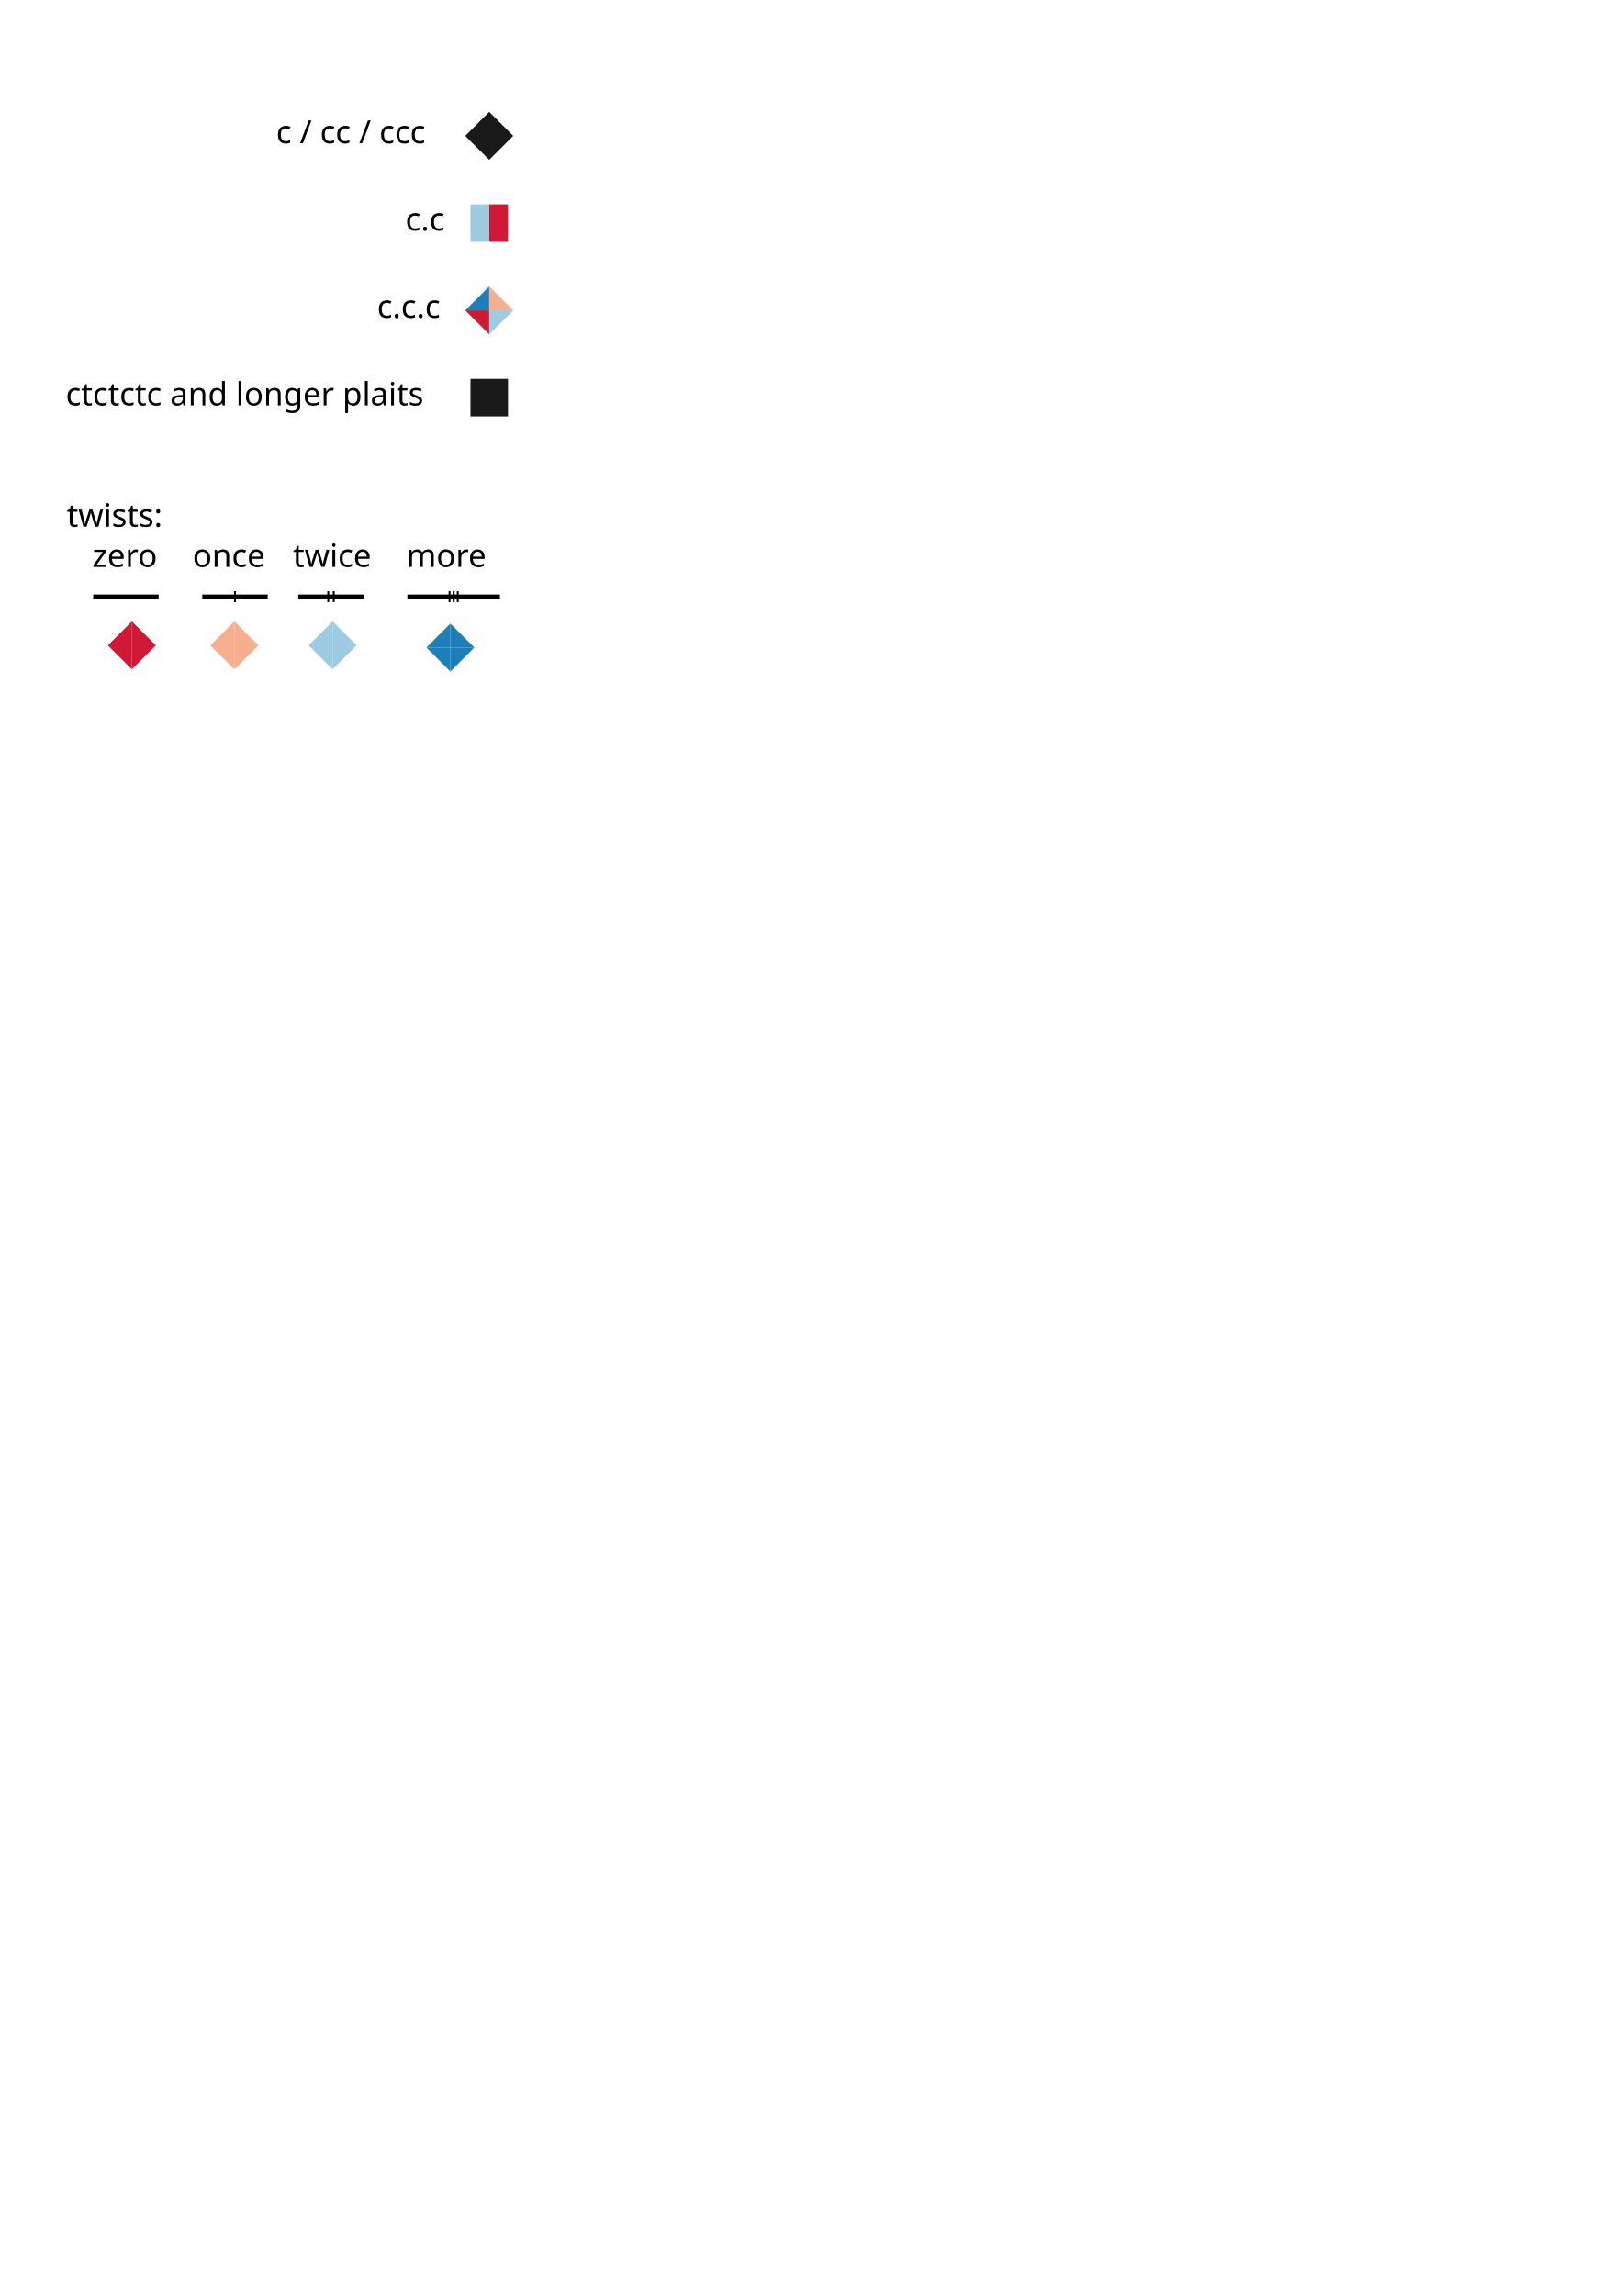
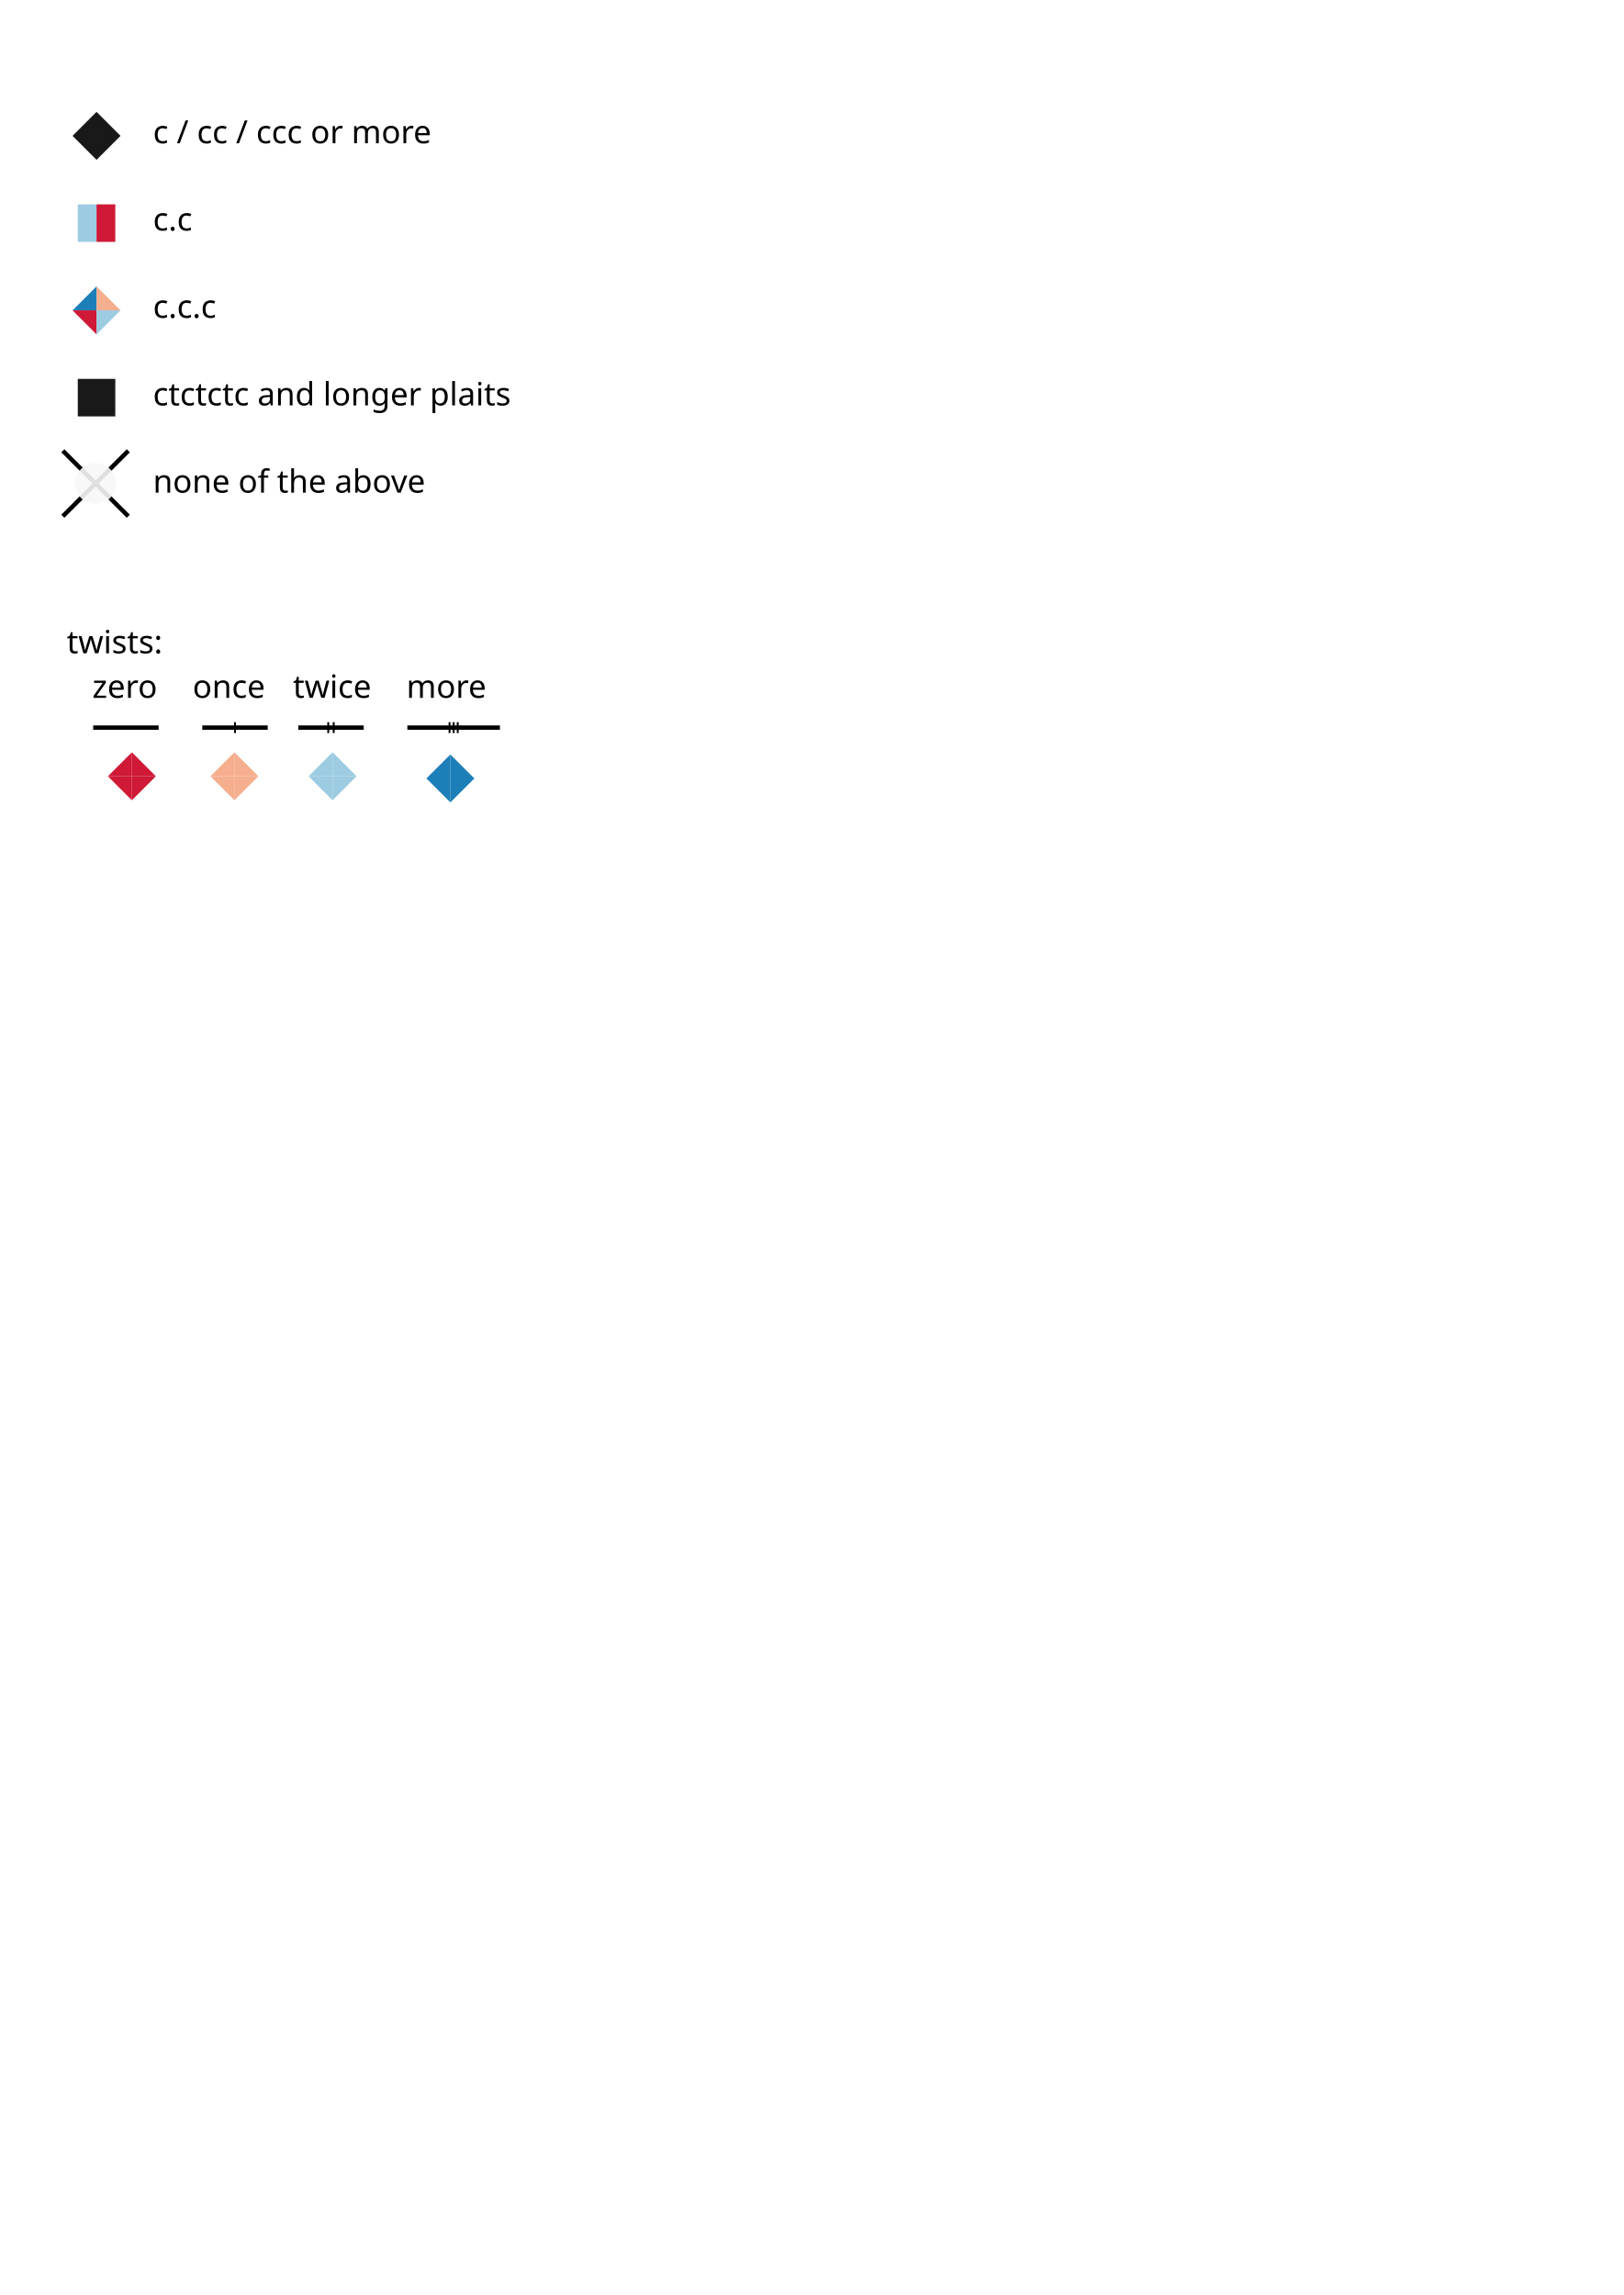
<svg xmlns="http://www.w3.org/2000/svg" id="svg2" version="1.1" width="744" height="1052">
  <defs id="defs842">
    <rect x="360.815" y="426.521" width="79.3" height="39.65" id="rect1094" />
    <marker id="twist-1" viewBox="-2 -2 4 4" markerWidth="5" markerHeight="5" orient="auto" markerUnits="userSpaceOnUse">
      <path d="M 0,2 0,-2" fill="#000" stroke="#000" stroke-width="1px" id="path833" />
    </marker>
    <marker id="twist-2" viewBox="-2 -2 4 4" markerWidth="5" markerHeight="5" orient="auto" markerUnits="userSpaceOnUse">
      <path d="M -1,2 V -2 M 1,2 1,-2" fill="#000" stroke="#000" stroke-width="1px" id="path836" />
    </marker>
    <marker id="twist-3" viewBox="-2 -2 4 4" markerWidth="5" markerHeight="5" orient="auto" markerUnits="userSpaceOnUse">
      <path d="M 1,-2 H -1 V 2 H 1 Z" fill="#000" stroke="#000" stroke-width="1px" id="path839" />
    </marker>
    <marker id="twist-1-5" viewBox="-2 -2 4 4" markerWidth="5" markerHeight="5" orient="auto" markerUnits="userSpaceOnUse">
      <path d="M 0,2 V -2" fill="#000000" stroke="#000000" stroke-width="0.7px" id="path4491" />
    </marker>
    <marker id="twist-2-3" viewBox="-2 -2 4 4" markerWidth="5" markerHeight="5" orient="auto" markerUnits="userSpaceOnUse">
      <path d="M -1,2 V -2 M 1,2 V -2" fill="#000000" stroke="#000000" stroke-width="0.7px" id="path4494" />
    </marker>
    <marker id="twist-3-0" viewBox="-2 -2 4 4" markerWidth="5" markerHeight="5" orient="auto" markerUnits="userSpaceOnUse">
      <path d="m -1.5,2 v -4 m 3,4 V -2 M 0,2 v -4" fill="#000000" stroke="#000000" stroke-width="0.7px" id="path4497" />
    </marker>
    <marker id="marker6058" viewBox="-2 -2 4 4" markerWidth="5" markerHeight="5" orient="auto" markerUnits="userSpaceOnUse">
      <path d="M 0,2 V -2" fill="#000000" stroke="#000000" stroke-width="0.7px" id="path6056" />
    </marker>
    <marker id="marker6062" viewBox="-2 -2 4 4" markerWidth="5" markerHeight="5" orient="auto" markerUnits="userSpaceOnUse">
      <path d="M -1,2 V -2 M 1,2 V -2" fill="#000000" stroke="#000000" stroke-width="0.7px" id="path6060" />
    </marker>
    <marker id="twist-3-0-8" viewBox="-2 -2 4 4" markerWidth="5" markerHeight="5" orient="auto" markerUnits="userSpaceOnUse">
      <path d="m -1.5,2 v -4 m 3,4 V -2 M 0,2 v -4" fill="#000000" stroke="#000000" stroke-width="0.7px" id="path4497-4" />
    </marker>
    <marker id="twist-1-3" viewBox="-2 -2 4 4" markerWidth="5" markerHeight="5" orient="auto" markerUnits="userSpaceOnUse">
      <path d="M 0,2 V -2" fill="#000000" stroke="#000000" stroke-width="0.7px" id="path6604" />
    </marker>
    <marker id="twist-2-8" viewBox="-2 -2 4 4" markerWidth="5" markerHeight="5" orient="auto" markerUnits="userSpaceOnUse">
      <path d="M -1,2 V -2 M 1,2 V -2" fill="#000000" stroke="#000000" stroke-width="0.7px" id="path6607" />
    </marker>
    <marker id="twist-3-2" viewBox="-2 -2 4 4" markerWidth="5" markerHeight="5" orient="auto" markerUnits="userSpaceOnUse">
      <path d="m -1.5,2 v -4 m 3,4 V -2 M 0,2 v -4" fill="#000000" stroke="#000000" stroke-width="0.7px" id="path6610" />
    </marker>
    <marker id="marker8171" viewBox="-2 -2 4 4" markerWidth="5" markerHeight="5" orient="auto" markerUnits="userSpaceOnUse">
      <path d="M -1,2 V -2 M 1,2 V -2" fill="#000000" stroke="#000000" stroke-width="0.7px" id="path8169" />
    </marker>
    <marker id="marker8175" viewBox="-2 -2 4 4" markerWidth="5" markerHeight="5" orient="auto" markerUnits="userSpaceOnUse">
      <path d="m -1.5,2 v -4 m 3,4 V -2 M 0,2 v -4" fill="#000000" stroke="#000000" stroke-width="0.7px" id="path8173" />
    </marker>
    <marker id="marker8179" viewBox="-2 -2 4 4" markerWidth="5" markerHeight="5" orient="auto" markerUnits="userSpaceOnUse">
      <path d="M -1,2 V -2 M 1,2 V -2" fill="#000000" stroke="#000000" stroke-width="0.7px" id="path8177" />
    </marker>
  </defs>
-   <text xml:space="preserve" style="font-size:14.667px;line-height:1.25;font-family:sans-serif" x="42.289" y="259.878" id="text2181">
-     <tspan id="tspan2179" x="42.289" y="259.878">zero</tspan>
+   <text xml:space="preserve" style="font-size:14.667px;line-height:1.25;font-family:sans-serif" x="42.289" y="319.878" id="text2181">
+     <tspan id="tspan2179" x="42.289" y="319.878">zero</tspan>
  </text>
-   <text xml:space="preserve" style="font-size:14.667px;line-height:1.25;font-family:sans-serif" x="88.289" y="259.878" id="text2185">
-     <tspan id="tspan2183" x="88.289" y="259.878">once</tspan>
+   <text xml:space="preserve" style="font-size:14.667px;line-height:1.25;font-family:sans-serif" x="88.289" y="319.878" id="text2185">
+     <tspan id="tspan2183" x="88.289" y="319.878">once</tspan>
  </text>
-   <text xml:space="preserve" style="font-size:14.667px;line-height:1.25;font-family:sans-serif" x="134.289" y="259.878" id="text2189">
-     <tspan id="tspan2187" x="134.289" y="259.878">twice</tspan>
+   <text xml:space="preserve" style="font-size:14.667px;line-height:1.25;font-family:sans-serif" x="134.289" y="319.878" id="text2189">
+     <tspan id="tspan2187" x="134.289" y="319.878">twice</tspan>
  </text>
-   <text xml:space="preserve" style="font-size:14.667px;line-height:1.25;font-family:sans-serif" x="186.289" y="259.878" id="text2193">
-     <tspan id="tspan2191" x="186.289" y="259.878">more</tspan>
+   <text xml:space="preserve" style="font-size:14.667px;line-height:1.25;font-family:sans-serif" x="186.289" y="319.878" id="text2193">
+     <tspan id="tspan2191" x="186.289" y="319.878">more</tspan>
  </text>
  <text xml:space="preserve" id="text1092" style="font-size:14.667px;line-height:1.25;font-family:sans-serif;white-space:pre;shape-inside:url(#rect1094);" transform="translate(1.244594,-192.2898)" />
-   <text xml:space="preserve" style="font-size:14.667px;line-height:1.25;font-family:sans-serif" x="172.841" y="145.679" id="text6330">
-     <tspan id="tspan6328" x="172.841" y="145.679">c.c.c</tspan>
+   <text xml:space="preserve" style="font-size:14.667px;line-height:1.25;font-family:sans-serif" x="70.127" y="145.679" id="text6330">
+     <tspan id="tspan6328" x="70.127" y="145.679">c.c.c</tspan>
  </text>
-   <g class="node" transform="matrix(2,0,0,2,224.2512,142.2722)" id="g6342">
+   <g class="node" transform="matrix(2,0,0,2,44.25125,142.2722)" id="g6342">
    <path d="M -5.5,0 0,-5.5 V 0 Z" style="opacity:0.9;fill:#0571b0;stroke:none" id="path6334" />
    <path d="M 5.5,0 0,-5.5 V 0 Z" style="opacity:0.9;fill:#f4a582;stroke:none" id="path6336" />
    <path d="M -5.5,0 0,5.5 V 0 Z" style="opacity:0.9;fill:#ca0020;stroke:none" id="path6338" />
    <path d="M 5.5,0 0,5.5 V 0 Z" style="opacity:0.9;fill:#92c5de;stroke:none" id="path6340" />
  </g>
-   <text xml:space="preserve" style="font-size:14.667px;line-height:1.25;font-family:sans-serif" x="185.817" y="105.678" id="text6346">
-     <tspan id="tspan6344" x="185.817" y="105.678">c.c</tspan>
+   <text xml:space="preserve" style="font-size:14.667px;line-height:1.25;font-family:sans-serif" x="70.127" y="105.678" id="text6346">
+     <tspan id="tspan6344" x="70.127" y="105.678">c.c</tspan>
  </text>
-   <g class="node" transform="matrix(2,0,0,2,224.2512,62.27221)" id="g6364">
+   <g class="node" transform="matrix(2,0,0,2,44.25125,62.27221)" id="g6364">
    <path d="M -5.5,0 0,5.5 5.5,0 0,-5.5 Z" style="opacity:0.9;fill:#000000;stroke:none" id="path6362" />
  </g>
-   <text xml:space="preserve" style="font-size:14.667px;line-height:1.25;font-family:sans-serif" x="126.577" y="65.678" id="text6368">
-     <tspan id="tspan6366" x="126.577" y="65.678">c / cc / ccc</tspan>
+   <text xml:space="preserve" style="font-size:14.667px;line-height:1.25;font-family:sans-serif" x="70.127" y="65.678" id="text6368">
+     <tspan id="tspan6366" x="70.127" y="65.678">c / cc / ccc or more</tspan>
  </text>
-   <text xml:space="preserve" style="font-size:14.667px;line-height:1.25;font-family:sans-serif" x="30.127" y="185.826" id="text6372">
-     <tspan id="tspan6370" x="30.127" y="185.826">ctctctc and longer plaits</tspan>
+   <text xml:space="preserve" style="font-size:14.667px;line-height:1.25;font-family:sans-serif" x="70.127" y="185.826" id="text6372">
+     <tspan id="tspan6370" x="70.127" y="185.826">ctctctc and longer plaits</tspan>
  </text>
-   <g class="node" transform="matrix(2,0,0,2,224.2512,182.2722)" id="g6402">
+   <g class="node" transform="matrix(2,0,0,2,44.25125,182.2722)" id="g6402">
    <path d="M -4.3,-4.3 H 4.3 V 4.3 H -4.3 Z" style="opacity:0.9;fill:#000000;stroke:none" id="path6400" />
  </g>
-   <path d="m 96.444,295.829 11,-11 v 11 z" style="opacity:0.9;fill:#f4a582;stroke:none;stroke-width:2" id="path6406" />
-   <path d="m 71.444,295.829 -11,-11 v 11 z" style="opacity:0.9;fill:#ca0020;stroke:none;stroke-width:2" id="path6408" />
-   <path d="m 96.444,295.829 11,11 v -11 z" style="opacity:0.9;fill:#f4a582;stroke:none;stroke-width:2" id="path6410" />
-   <path d="m 71.444,295.829 -11,11 v -11 z" style="opacity:0.9;fill:#ca0020;stroke:none;stroke-width:2" id="path6412" />
-   <path d="m 49.444,295.829 11,-11 v 11 z" style="opacity:0.9;fill:#ca0020;stroke:none;stroke-width:2" id="path6420" />
-   <path d="m 49.444,295.829 11,11 v -11 z" style="opacity:0.9;fill:#ca0020;stroke:none;stroke-width:2" id="path6422" />
-   <path d="m 118.444,295.829 -11,-11 v 11 z" style="opacity:0.9;fill:#f4a582;stroke:none;stroke-width:2" id="path6424" />
-   <path d="m 118.444,295.829 -11,11 v -11 z" style="opacity:0.9;fill:#f4a582;stroke:none;stroke-width:2" id="path6426" />
-   <path d="m 163.444,295.829 -11,11 v -11 z" style="opacity:0.9;fill:#92c5de;stroke:none;stroke-width:2" id="path6340-0" />
-   <path d="m 163.444,295.829 -11,-11 v 11 z" style="opacity:0.9;fill:#92c5de;stroke:none;stroke-width:2" id="path6448" />
-   <path d="m 141.444,295.829 11,11 v -11 z" style="opacity:0.9;fill:#92c5de;stroke:none;stroke-width:2" id="path6450" />
-   <path d="m 141.444,295.829 11,-11 v 11 z" style="opacity:0.9;fill:#92c5de;stroke:none;stroke-width:2" id="path6452" />
-   <path d="m 217.444,296.829 -11,-11 v 11 z" style="opacity:0.9;fill:#0571b0;stroke:none;stroke-width:2" id="path6334-8" />
-   <path d="m 217.444,296.829 -11,11 v -11 z" style="opacity:0.9;fill:#0571b0;stroke:none;stroke-width:2" id="path6476" />
-   <path d="m 195.444,296.829 11,-11 v 11 z" style="opacity:0.9;fill:#0571b0;stroke:none;stroke-width:2" id="path6478" />
-   <path d="m 195.444,296.829 11,11 v -11 z" style="opacity:0.9;fill:#0571b0;stroke:none;stroke-width:2" id="path6480" />
-   <path class="link" d="m 229.143,273.523 h -21.213 -21.213" style="fill:none;stroke:#000000;stroke-width:2px;marker-mid:url(#twist-3-0-8)" id="path4534-4" />
-   <path class="link" d="m 166.716,273.523 h -15 -15" style="fill:none;stroke:#000000;stroke-width:2px;marker-mid:url(#twist-2-3)" id="path6580" />
-   <path class="link" d="m 92.716,273.523 h 15 15" style="fill:none;stroke:#000000;stroke-width:2px;marker-mid:url(#twist-1-5)" id="path6582" />
-   <path class="link" d="m 72.716,273.523 h -30" style="fill:none;stroke:#000000;stroke-width:2px" id="path6584" />
+   <path d="m 96.444,355.829 11,-11 v 11 z" style="opacity:0.9;fill:#f4a582;stroke:none;stroke-width:2" id="path6406" />
+   <path d="m 71.444,355.829 -11,-11 v 11 z" style="opacity:0.9;fill:#ca0020;stroke:none;stroke-width:2" id="path6408" />
+   <path d="m 96.444,355.829 11,11 v -11 z" style="opacity:0.9;fill:#f4a582;stroke:none;stroke-width:2" id="path6410" />
+   <path d="m 71.444,355.829 -11,11 v -11 z" style="opacity:0.9;fill:#ca0020;stroke:none;stroke-width:2" id="path6412" />
+   <path d="m 49.444,355.829 11,-11 v 11 z" style="opacity:0.9;fill:#ca0020;stroke:none;stroke-width:2" id="path6420" />
+   <path d="m 49.444,355.829 11,11 v -11 z" style="opacity:0.9;fill:#ca0020;stroke:none;stroke-width:2" id="path6422" />
+   <path d="m 118.444,355.829 -11,-11 v 11 z" style="opacity:0.9;fill:#f4a582;stroke:none;stroke-width:2" id="path6424" />
+   <path d="m 118.444,355.829 -11,11 v -11 z" style="opacity:0.9;fill:#f4a582;stroke:none;stroke-width:2" id="path6426" />
+   <path d="m 163.444,355.829 -11,11 v -11 z" style="opacity:0.9;fill:#92c5de;stroke:none;stroke-width:2" id="path6340-0" />
+   <path d="m 163.444,355.829 -11,-11 v 11 z" style="opacity:0.9;fill:#92c5de;stroke:none;stroke-width:2" id="path6448" />
+   <path d="m 141.444,355.829 11,11 v -11 z" style="opacity:0.9;fill:#92c5de;stroke:none;stroke-width:2" id="path6450" />
+   <path d="m 141.444,355.829 11,-11 v 11 z" style="opacity:0.9;fill:#92c5de;stroke:none;stroke-width:2" id="path6452" />
+   <path d="m 217.444,356.829 -11,-11 v 11 z" style="opacity:0.9;fill:#0571b0;stroke:none;stroke-width:2" id="path6334-8" />
+   <path d="m 217.444,356.829 -11,11 v -11 z" style="opacity:0.9;fill:#0571b0;stroke:none;stroke-width:2" id="path6476" />
+   <path d="m 195.444,356.829 11,-11 v 11 z" style="opacity:0.9;fill:#0571b0;stroke:none;stroke-width:2" id="path6478" />
+   <path d="m 195.444,356.829 11,11 v -11 z" style="opacity:0.9;fill:#0571b0;stroke:none;stroke-width:2" id="path6480" />
+   <path class="link" d="m 229.143,333.523 h -21.213 -21.213" style="fill:none;stroke:#000000;stroke-width:2px;marker-mid:url(#twist-3-0-8)" id="path4534-4" />
+   <path class="link" d="m 166.716,333.523 h -15 -15" style="fill:none;stroke:#000000;stroke-width:2px;marker-mid:url(#twist-2-3)" id="path6580" />
+   <path class="link" d="m 92.716,333.523 h 15 15" style="fill:none;stroke:#000000;stroke-width:2px;marker-mid:url(#twist-1-5)" id="path6582" />
+   <path class="link" d="m 72.716,333.523 h -30" style="fill:none;stroke:#000000;stroke-width:2px" id="path6584" />
  <path class="link" d="m -80.201,39.634 h 15 15" style="fill:none;stroke:#000000;stroke-width:2px;marker-mid:url(#twist-1-3)" id="path6653" />
  <path class="link" d="M -20.201,39.634 H -50.201" style="fill:none;stroke:#000000;stroke-width:2px" id="path6655" />
  <path class="link" d="m -80.201,39.634 v 30" style="fill:none;stroke:#000000;stroke-width:2px" id="path6671" />
  <path class="link" d="m -50.201,39.634 -30,30" style="fill:none;stroke:#000000;stroke-width:2px" id="path6673" />
  <path class="link" d="m -50.201,39.634 30,30" style="fill:none;stroke:#000000;stroke-width:2px" id="path6675" />
  <path class="link" d="m -20.201,39.634 v 30" style="fill:none;stroke:#000000;stroke-width:2px" id="path6677" />
  <path class="link" d="m -80.201,69.634 v 15 15" style="fill:none;stroke:#000000;stroke-width:2px;marker-mid:url(#twist-2-8)" id="path6691" />
  <path class="link" d="m -50.201,99.634 h -15 -15" style="fill:none;stroke:#000000;stroke-width:2px;marker-mid:url(#twist-3-2)" id="path6693" />
  <path class="link" d="m -80.201,69.634 15,15 15,15" style="fill:none;stroke:#000000;stroke-width:2px;marker-mid:url(#twist-2-8)" id="path6695" />
  <path class="link" d="m -20.201,69.634 -15,15 -15,15" style="fill:none;stroke:#000000;stroke-width:2px;marker-mid:url(#twist-3-2)" id="path6697" />
  <path class="link" d="m -50.201,99.634 h 30" style="fill:none;stroke:#000000;stroke-width:2px" id="path6699" />
  <path class="link" d="m -20.201,69.634 v 15 15" style="fill:none;stroke:#000000;stroke-width:2px;marker-mid:url(#twist-2-8)" id="path6701" />
  <g class="node" transform="matrix(2,0,0,2,-80.20106,39.63373)" id="g7017">
    <path d="M -5.5,0 0,5.5 5.5,0 0,-5.5 Z" style="opacity:0.9;fill:#000000;stroke:none" id="path7015" />
  </g>
  <g class="node" transform="matrix(2,0,0,2,-50.20106,39.63373)" id="g7029">
    <path d="M -5.5,0 0,-5.5 V 0 Z" style="opacity:0.9;fill:#0571b0;stroke:none" id="path7021" />
    <path d="M 5.5,0 0,-5.5 V 0 Z" style="opacity:0.9;fill:#f4a582;stroke:none" id="path7023" />
    <path d="M -5.5,0 0,5.5 V 0 Z" style="opacity:0.9;fill:#ca0020;stroke:none" id="path7025" />
    <path d="M 5.5,0 0,5.5 V 0 Z" style="opacity:0.9;fill:#92c5de;stroke:none" id="path7027" />
  </g>
  <g class="node" transform="matrix(2,0,0,2,-20.20106,39.63373)" id="g7041">
    <path d="M -5.5,0 0,-5.5 V 0 Z" style="opacity:0.9;fill:#f4a582;stroke:none" id="path7033" />
    <path d="M 5.5,0 0,-5.5 V 0 Z" style="opacity:0.9;fill:#ca0020;stroke:none" id="path7035" />
    <path d="M -5.5,0 0,5.5 V 0 Z" style="opacity:0.9;fill:#f4a582;stroke:none" id="path7037" />
    <path d="M 5.5,0 0,5.5 V 0 Z" style="opacity:0.9;fill:#ca0020;stroke:none" id="path7039" />
  </g>
  <g class="node" transform="matrix(2,0,0,2,-80.20106,69.63373)" id="g7077">
    <path d="M -4.3,-4.3 H 4.3 V 4.3 H -4.3 Z" style="opacity:0.9;fill:#000000;stroke:none" id="path7075" />
  </g>
  <path class="node" d="m -10.801,69.634 a 9.4,9.4 0 0 1 -9.4,9.4 9.4,9.4 0 0 1 -9.4,-9.4 9.4,9.4 0 0 1 9.4,-9.4 9.4,9.4 0 0 1 9.4,9.4 z" style="opacity:0.9;fill:#f7f7f7;stroke:none;stroke-width:2" id="path7081">
    </path>
  <g class="node" transform="matrix(2,0,0,2,-80.20106,99.63373)" id="g7117">
    <path d="M -5.5,0 0,-5.5 V 0 Z" style="opacity:0.9;fill:#f4a582;stroke:none" id="path7109" />
    <path d="M 5.5,0 0,-5.5 V 0 Z" style="opacity:0.9;fill:#ca0020;stroke:none" id="path7111" />
    <path d="M -5.5,0 0,5.5 V 0 Z" style="opacity:0.9;fill:#f4a582;stroke:none" id="path7113" />
    <path d="M 5.5,0 0,5.5 V 0 Z" style="opacity:0.9;fill:#ca0020;stroke:none" id="path7115" />
  </g>
  <g class="node" transform="matrix(2,0,0,2,-50.20106,99.63373)" id="g7125">
    <path d="M -4.3,-4.3 H 0 v 8.6 h -4.3 z" style="opacity:0.9;fill:#92c5de;stroke:none" id="path7121" />
    <path d="M 0,-4.3 H 4.3 V 4.3 H 0 Z" style="opacity:0.9;fill:#ca0020;stroke:none" id="path7123" />
  </g>
  <g class="node" transform="matrix(2,0,0,2,-20.20106,99.63373)" id="g7131">
    <path d="M -5.5,0 0,5.5 5.5,0 0,-5.5 Z" style="opacity:0.9;fill:#000000;stroke:none" id="path7129" />
  </g>
-   <g class="node" transform="matrix(2,0,0,2,224.2512,102.2722)" id="g8519">
+   <g class="node" transform="matrix(2,0,0,2,44.25125,102.2722)" id="g8519">
    <path d="M -4.3,-4.3 H 0 v 8.6 h -4.3 z" style="opacity:0.9;fill:#92c5de;stroke:none" id="path8515" />
    <path d="M 0,-4.3 H 4.3 V 4.3 H 0 Z" style="opacity:0.9;fill:#ca0020;stroke:none" id="path8517" />
  </g>
-   <text xml:space="preserve" style="font-size:14.667px;line-height:1.25;font-family:sans-serif" x="30.599" y="241.462" id="text8523">
-     <tspan id="tspan8521" x="30.599" y="241.462">twists:</tspan>
+   <text xml:space="preserve" style="font-size:14.667px;line-height:1.25;font-family:sans-serif" x="30.599" y="299.462" id="text8523">
+     <tspan id="tspan8521" x="30.599" y="299.462">twists:</tspan>
+   </text>
+   <path class="link" d="m 28.799,206.634 15,15" style="fill:none;stroke:#000000;stroke-width:2px" id="path8525" />
+   <path class="link" d="m 58.799,206.634 -15,15" style="fill:none;stroke:#000000;stroke-width:2px" id="path8531" />
+   <path class="link" d="m 28.799,236.634 15,-15" style="fill:none;stroke:#000000;stroke-width:2px" id="path8533" />
+   <path class="link" d="m 58.799,236.634 -15,-15" style="fill:none;stroke:#000000;stroke-width:2px" id="path8535" />
+   <path class="node" d="m 53.199,221.634 a 9.4,9.4 0 0 1 -9.4,9.4 9.4,9.4 0 0 1 -9.4,-9.4 9.4,9.4 0 0 1 9.4,-9.4 9.4,9.4 0 0 1 9.4,9.4 z" style="opacity:0.9;fill:#f7f7f7;stroke:none;stroke-width:2" id="path8529">
+     </path>
+   <text xml:space="preserve" style="font-size:14.667px;line-height:1.25;font-family:sans-serif" x="70.127" y="225.826" id="text8539">
+     <tspan id="tspan8537" x="70.127" y="225.826">none of the above</tspan>
  </text>
</svg>
